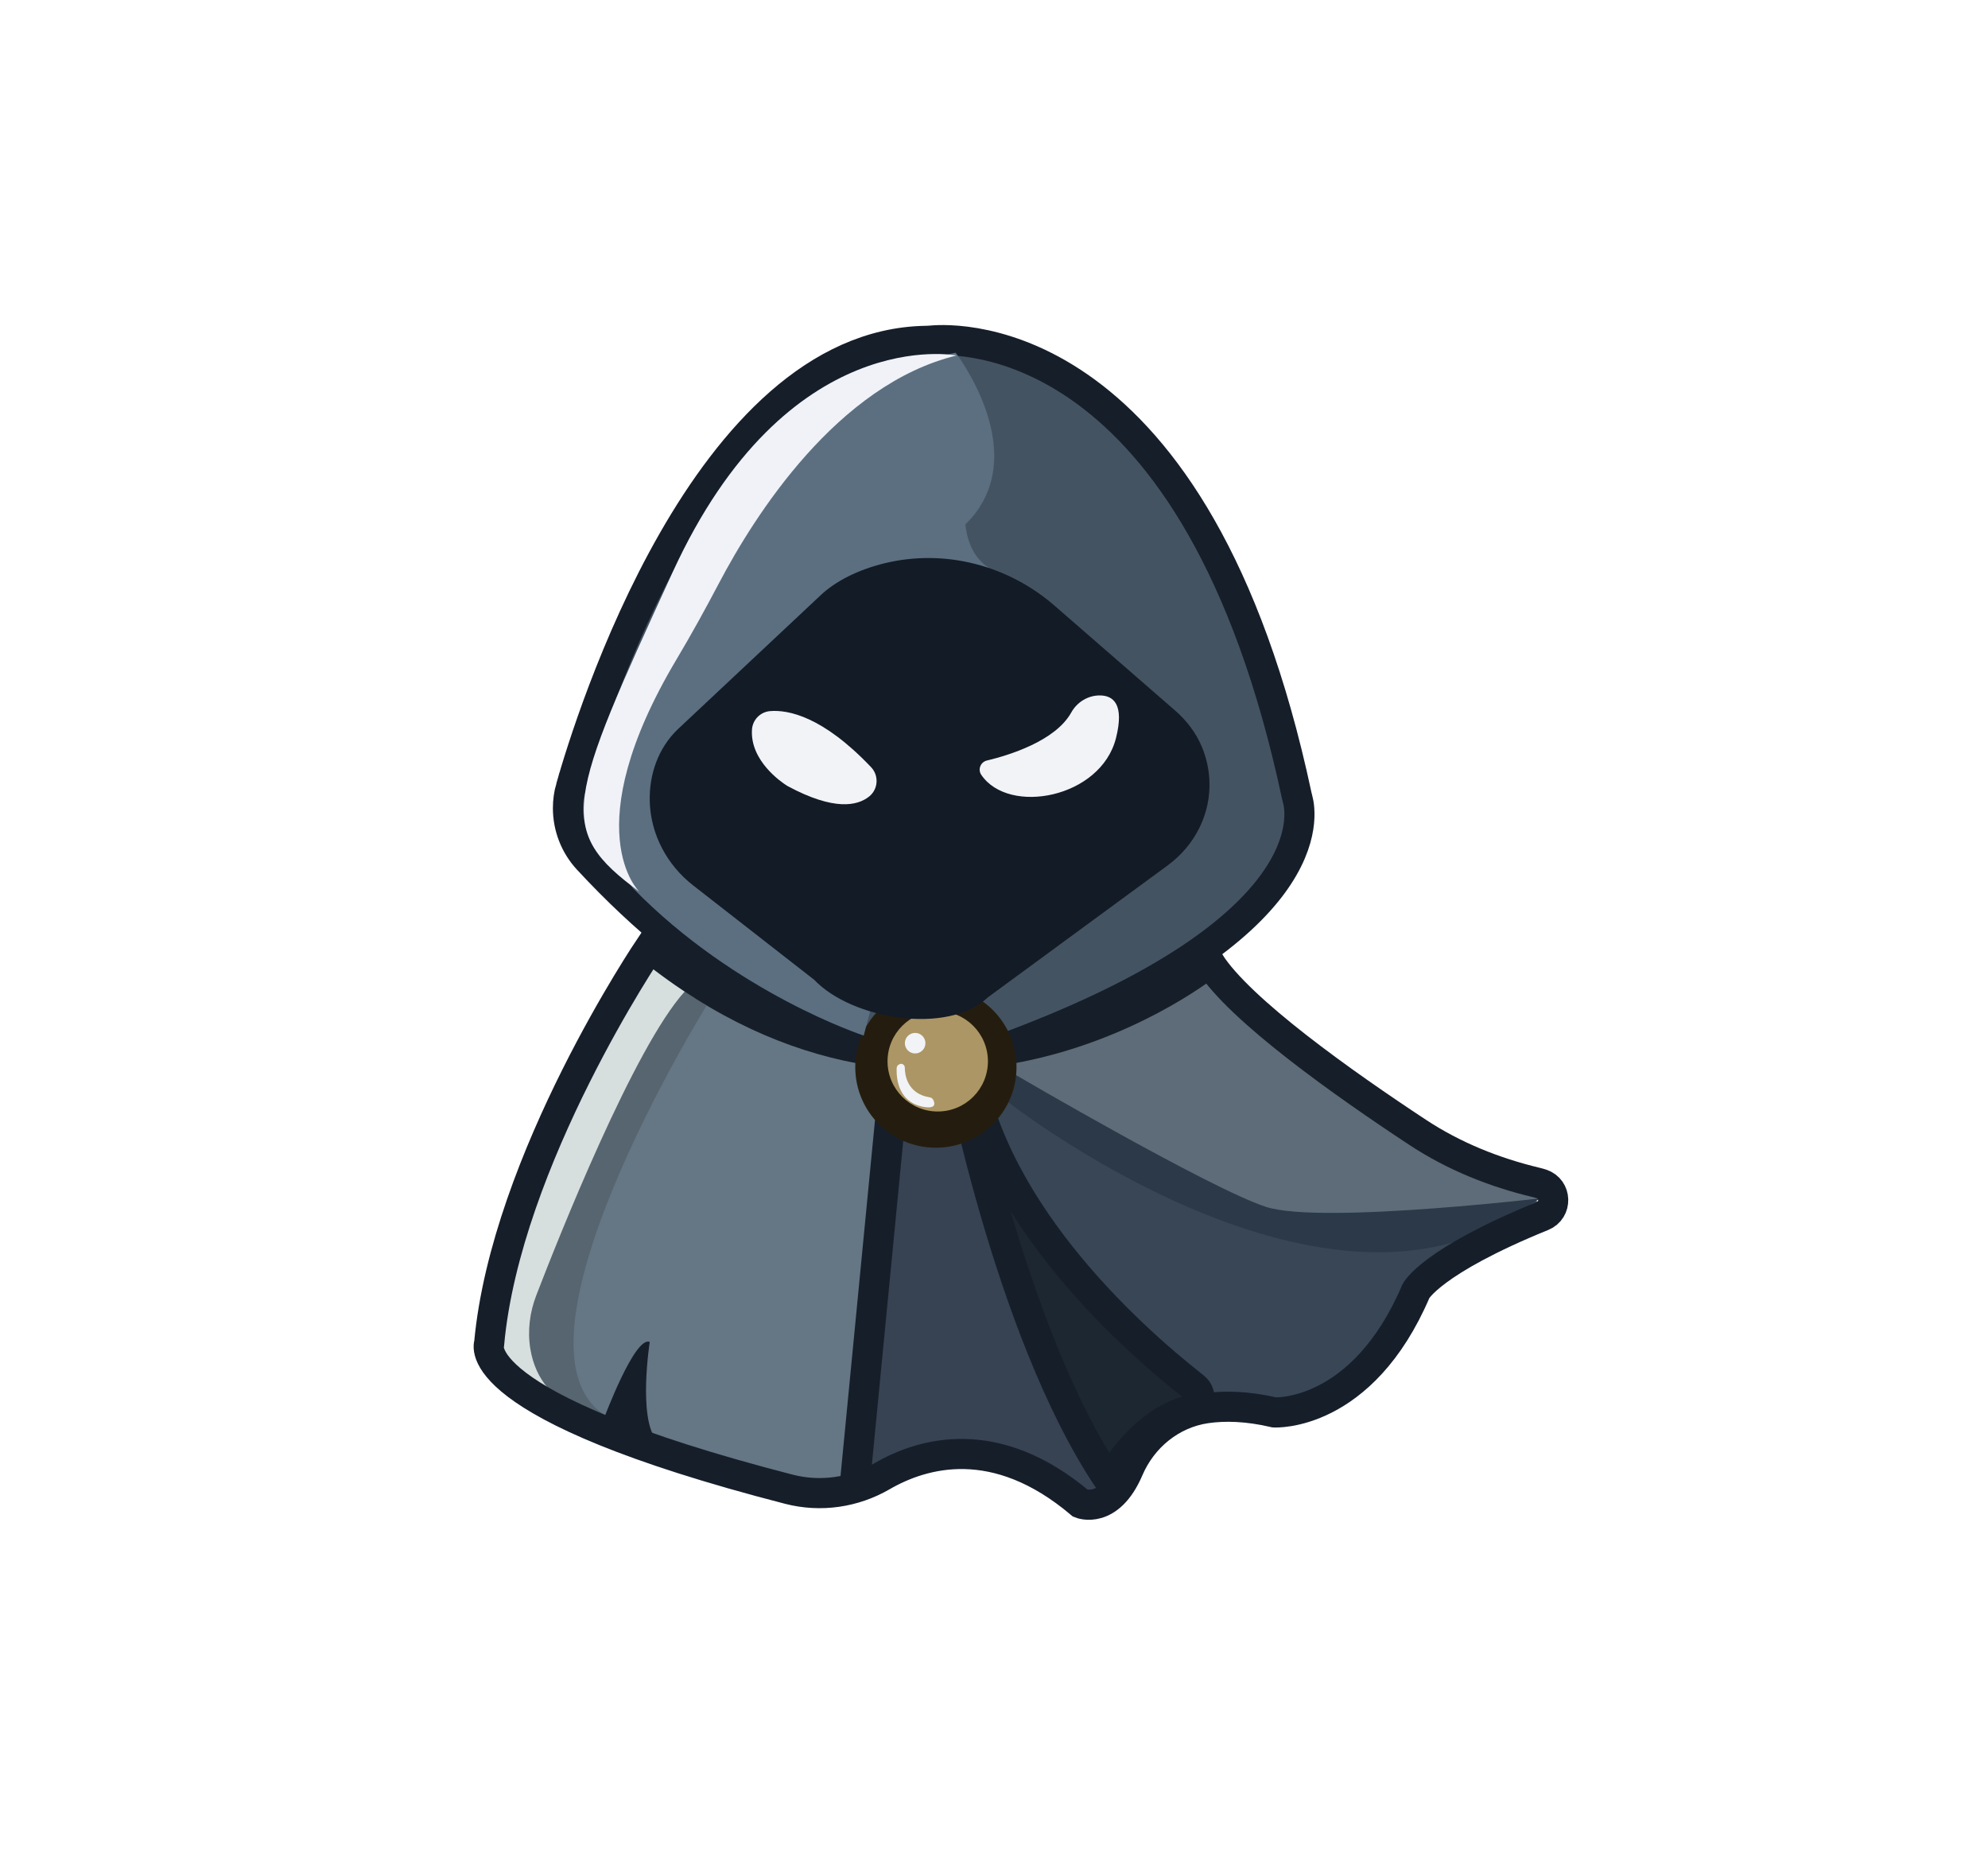
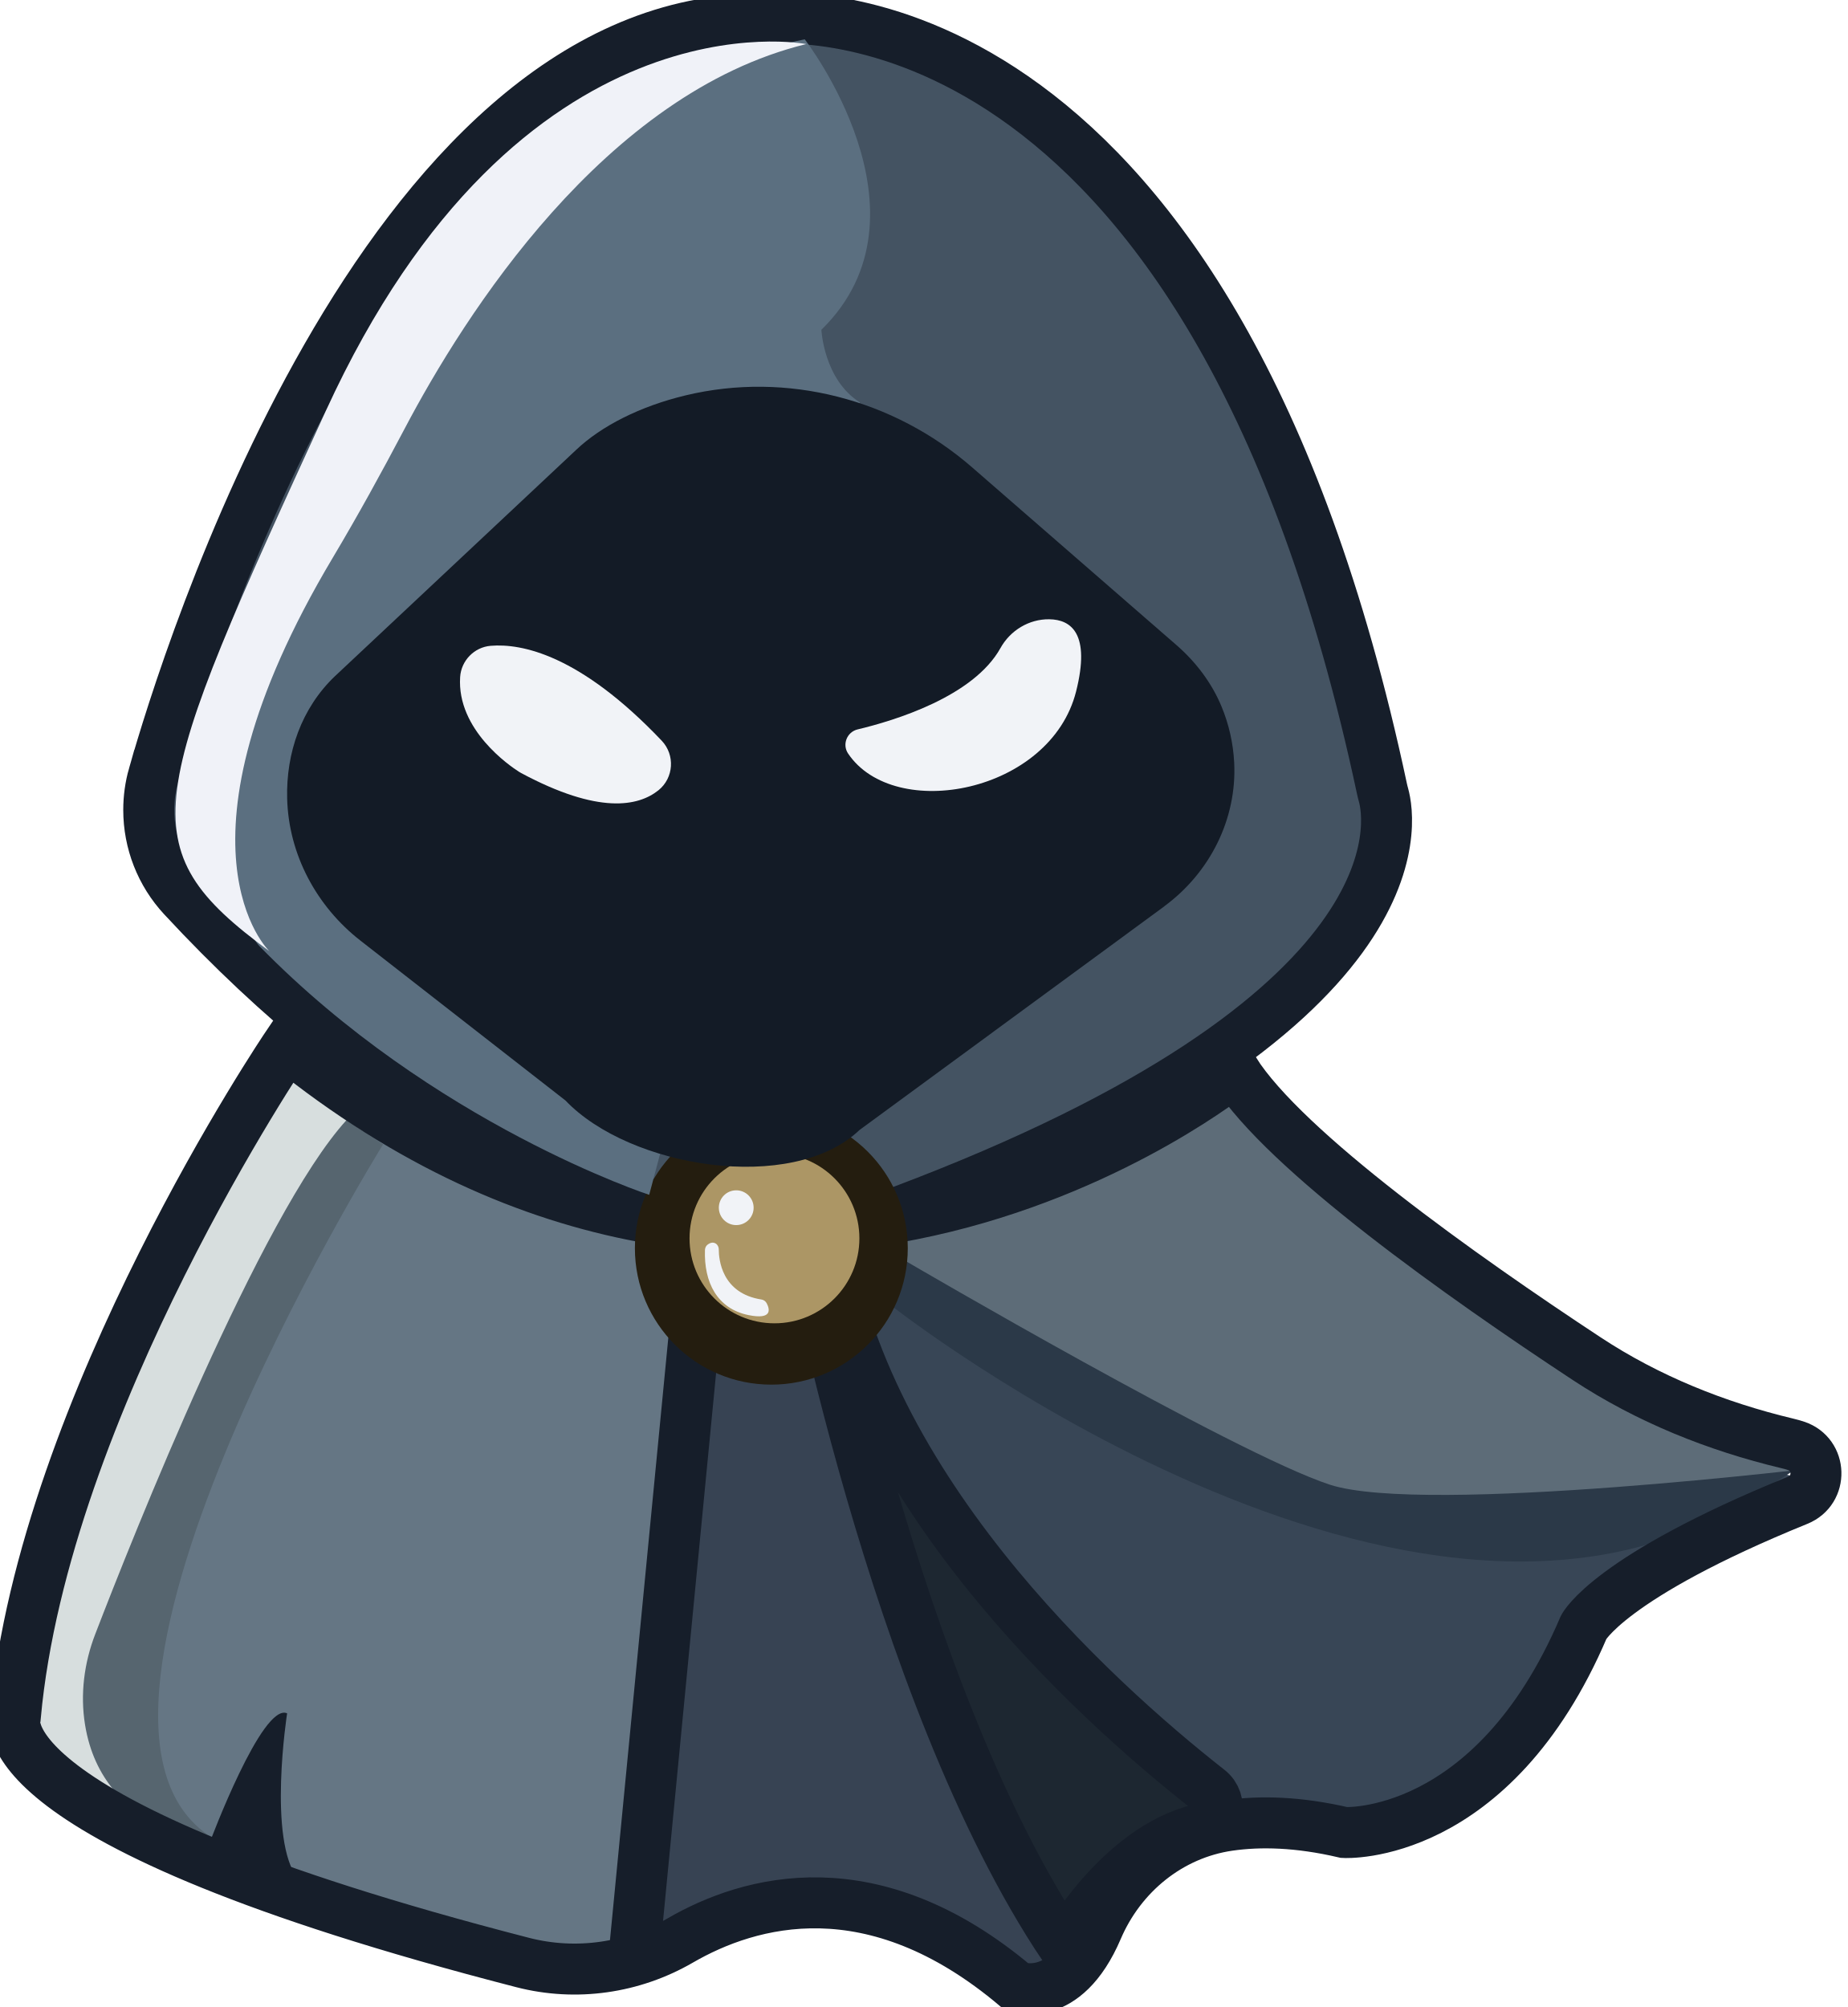
- <svg xmlns="http://www.w3.org/2000/svg" id="Layer_2" data-name="Layer 2" viewBox="0 0 1056 992">
+ <svg xmlns="http://www.w3.org/2000/svg" id="Layer_2" data-name="Layer 2" viewBox="255 175 580 630">
  <defs>
    <style>
      .cls-1 {
        fill: #1d2731;
      }

      .cls-2 {
        fill: #f1f3f7;
      }

      .cls-3 {
        fill: #f0f2f8;
      }

      .cls-4 {
        fill: #241d0f;
      }

      .cls-5 {
        fill: #374353;
      }

      .cls-6 {
        fill: #131b26;
      }

      .cls-7 {
        fill: #ac9665;
      }

      .cls-8 {
        fill: #56656f;
      }

      .cls-9 {
        fill: #445362;
      }

      .cls-10 {
        fill: #161e2a;
      }

      .cls-11 {
        fill: none;
        stroke: #161e2a;
        stroke-miterlimit: 10;
        stroke-width: 16px;
      }

      .cls-12 {
        fill: #2b3948;
      }

      .cls-13 {
        fill: #384656;
      }

      .cls-14 {
        fill: #5b6f80;
      }

      .cls-15 {
        fill: #657684;
      }

      .cls-16 {
        fill: #d7dede;
      }

      .cls-17 {
        fill: #5d6c78;
      }
    </style>
  </defs>
  <path class="cls-13" d="M534.79,571.64l-12.61,23.78s60.56,150.02,152.59,154.31c0,0,39.36,4.97,80.03-67.35l69.89-42.38-289.89-68.36Z" />
  <path class="cls-12" d="M534.79,566.81v18.03s164.89,129.75,271.28,59.43l22.94-14.69-294.22-62.76Z" />
  <path class="cls-17" d="M539.75,571.1s102.86,60.19,132.69,69.94,156.57-5.74,156.57-5.74c0,0-129.84-43.97-186.51-124.08,0,0-121.88,44.98-102.75,59.87Z" />
  <path class="cls-1" d="M524.77,606.63s14.48,117.65,64.25,179.58c0,0,21.22-40.41,53.48-38.45,0,0-97.61-93.78-117.72-141.13Z" />
  <path class="cls-5" d="M480.65,603.9s19.66,8.1,32.26-3.35l75.6,190.83-15.27,6.53s-60.81-52.39-115.36-5.02c0,0,7.7-169.25,22.76-189Z" />
  <path class="cls-15" d="M345.13,508.43l126.32,53-2.4,72.5-19.78,160.5s-151.43-30.61-176.93-60.66-5.04-62.27-5.04-62.27c0,0,47.23-146.83,77.84-163.06Z" />
  <path class="cls-16" d="M347.57,511.23l23.57,15.34s-122.3,180.66-75.48,210.27l-10.42,5.83-25.01-23.84s39.6-167.08,87.35-207.6Z" />
  <path class="cls-8" d="M363.8,526.57l11.46,7.64s-115.51,186.15-51.07,219.11c0,0-36.84-1.95-42.5-36.95-1.54-9.55-.29-19.34,3.19-28.37,11.57-30.06,51.9-131.81,78.92-161.43Z" />
  <path class="cls-11" d="M454.3,786.21l21.98-226.93,31.82.27s27.09,146.51,80.93,226.66c0,0,17.27-31.09,42.69-37.03,5.71-1.33,7.31-8.72,2.7-12.34-36.15-28.37-112.43-97.33-121.26-180.07" />
  <path class="cls-9" d="M303.21,418.35c10.16-35.9,71.79-235.15,188.39-237.29,1.02-.02,2.05-.05,3.07-.15,13.55-1.28,141.22-6.51,194.14,241.69.14.68.32,1.35.5,2.01,2.06,7.4,13.35,68.58-151.41,130.58,0,0-101.79,34.82-225.52-98.65-6.88-7.42-10.69-17.17-10.69-27.29h0c0-3.69.5-7.36,1.51-10.9Z" />
  <path class="cls-11" d="M345.13,503.18s-76.34,112.78-85.29,210.34c0,0-13.66,32.95,159.25,77.52,16.73,4.31,34.46,1.76,49.41-6.9,21.81-12.64,60.5-23.67,105.52,14.42,0,0,15.08,6.17,25.44-18.07,7.35-17.2,22.78-29.81,41.29-32.48,9.8-1.41,21.77-1.15,36.2,2.22,0,0,46.54,2.69,75.19-64.45,0,0,7.88-15.75,67.23-39.87,7.8-3.17,7.48-14.36-.51-17.03-.87-.29-1.8-.56-2.79-.79-22.35-5.34-43.79-13.95-62.98-26.59-39.22-25.83-94.6-65.05-110.58-90.26,0,0-143.16,116.36-297.37-8.06Z" />
  <path class="cls-11" d="M303.21,418.35c10.16-35.9,71.79-235.15,188.39-237.29,1.02-.02,2.05-.05,3.07-.15,13.55-1.28,141.22-6.51,194.14,241.69.14.68.32,1.35.5,2.01,2.06,7.4,13.35,68.58-151.41,130.58,0,0-101.79,34.82-225.52-98.65-6.88-7.42-10.69-17.17-10.69-27.29h0c0-3.69.5-7.36,1.51-10.9Z" />
  <circle class="cls-4" cx="497.13" cy="566.81" r="42.83" />
  <circle class="cls-7" cx="498.11" cy="563.73" r="26.66" />
  <path class="cls-14" d="M507.63,187.36s42.42,54.77,5.21,91.16c0,0,.73,15.63,12.08,22.79l-66.13,248.75s-67.72-22.14-122.42-78.14c0,0-44.13-47.6,55.3-190.75,0,0,56-82.58,115.96-93.82Z" />
  <path class="cls-6" d="M620.47,459.52l-95.69,70.21c-21.15,20.14-72.13,11.87-92.27-9.28l-64.35-50.18c-13.84-10.79-22.57-27.1-23.02-44.64-.36-14.22,4.44-28.31,15.01-38.38l75.65-70.98c7.93-7.55,20.16-13.75,34.45-17.17,31.77-7.61,65.25,1.17,89.9,22.6l64.17,55.81c6.09,5.3,11.05,11.84,14.14,19.29,2.33,5.62,3.65,11.55,3.96,17.52.92,17.75-7.64,34.67-21.97,45.18Z" />
  <circle class="cls-2" cx="486.11" cy="554.1" r="5.46" />
  <path class="cls-2" d="M480.63,567.2c0,3.03.86,13.78,13.41,15.72.73.11,1.34.59,1.67,1.25.94,1.84,1.75,5.16-5.75,3.64-9.84-2-14.01-10.26-13.67-20.44.02-.71.37-1.38.96-1.78.65-.44,1.55-.79,2.44-.23.61.39.94,1.11.94,1.84Z" />
  <path class="cls-2" d="M409.02,377.72c9.66-.8,28.02,2.75,53.7,29.79,4.25,4.48,3.79,11.69-1.03,15.56-6.28,5.03-18.72,7.65-43.06-5.39-.25-.13-.49-.27-.73-.43-2.83-1.8-19.53-13.16-18.46-29.72.33-5.16,4.42-9.38,9.58-9.81Z" />
  <path class="cls-2" d="M524.22,403.96c11.5-2.74,36.35-10.26,44.84-25.54,3.08-5.54,8.96-9.11,15.3-9.03,6.88.08,13.03,4.49,8.43,22.68-8.07,31.88-57,41.1-71.57,19.46-1.92-2.86-.35-6.77,3-7.57Z" />
  <path class="cls-3" d="M339.57,473.6s-34.34-32.54,19.9-123.55c7.91-13.27,15.35-26.82,22.55-40.49,18.71-35.54,62.66-105.26,126.07-120.73,0,0-89.9-17.75-150.82,115.17-56.15,122.51-62.36,136.77-17.7,169.59Z" />
  <path class="cls-10" d="M345.13,712.82s-6.21,39.81,3.41,51.95l-27.63-11.58s16.4-43.9,24.22-40.37Z" />
</svg>
